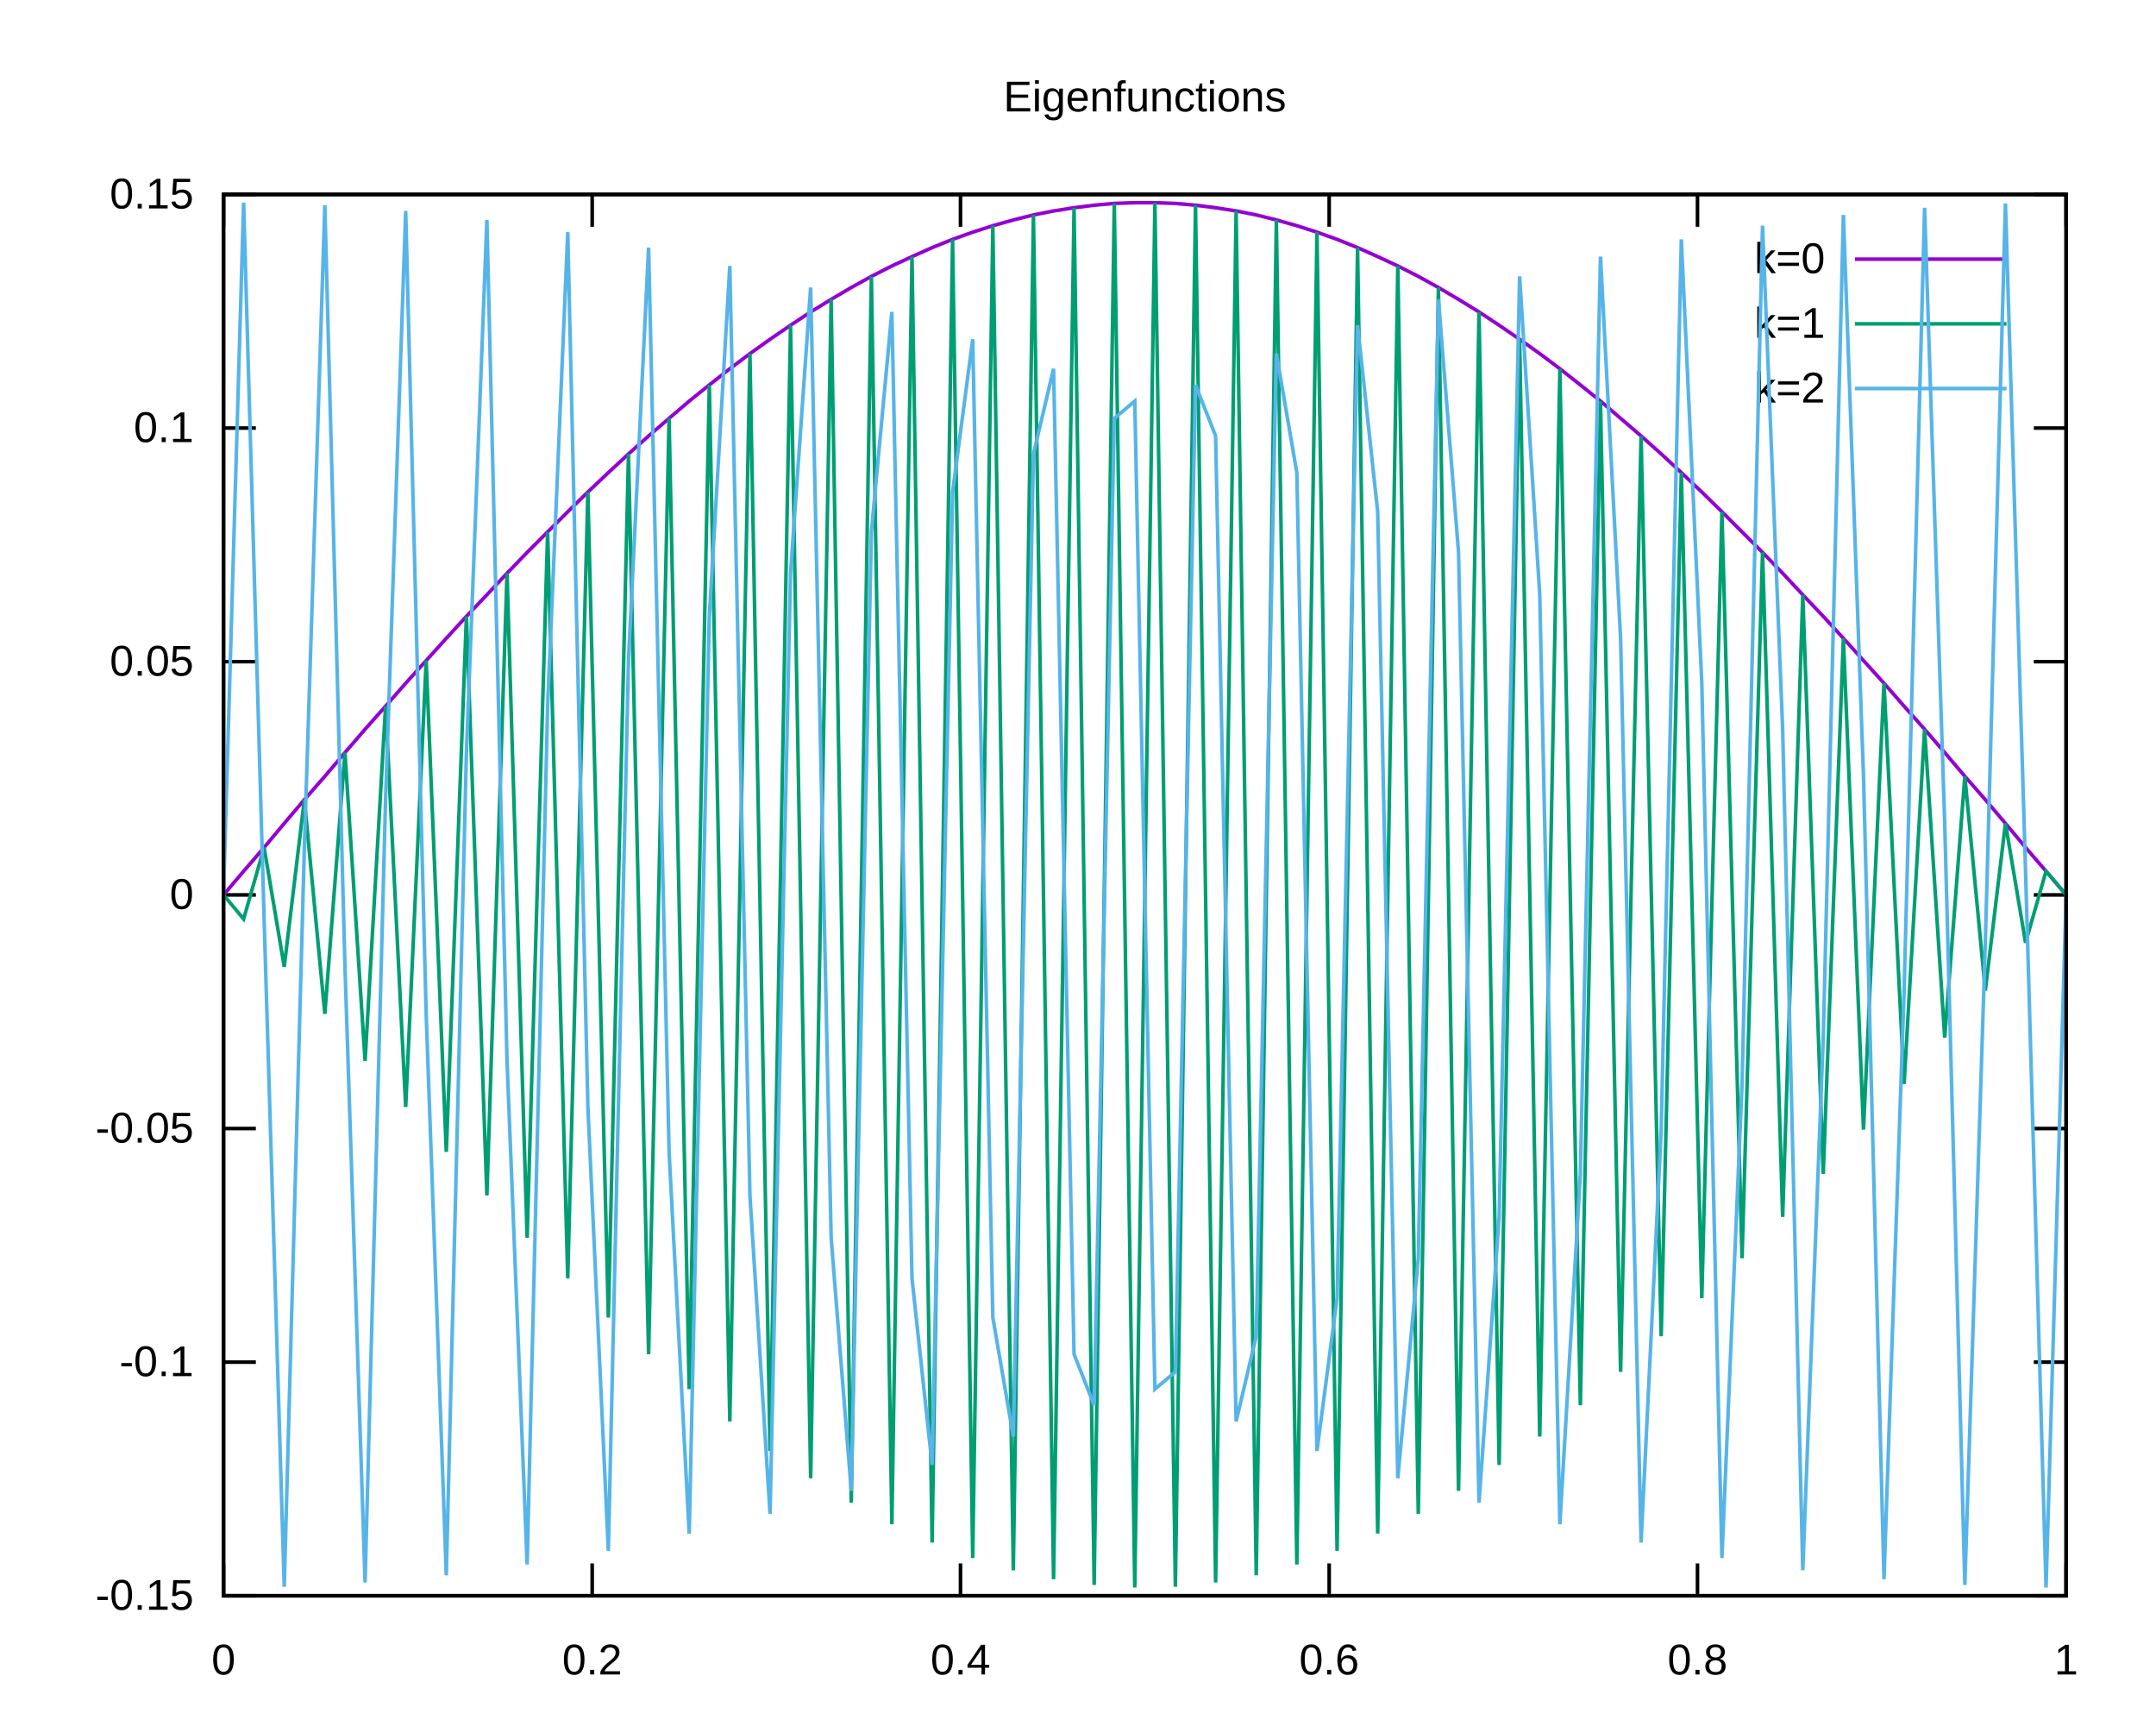
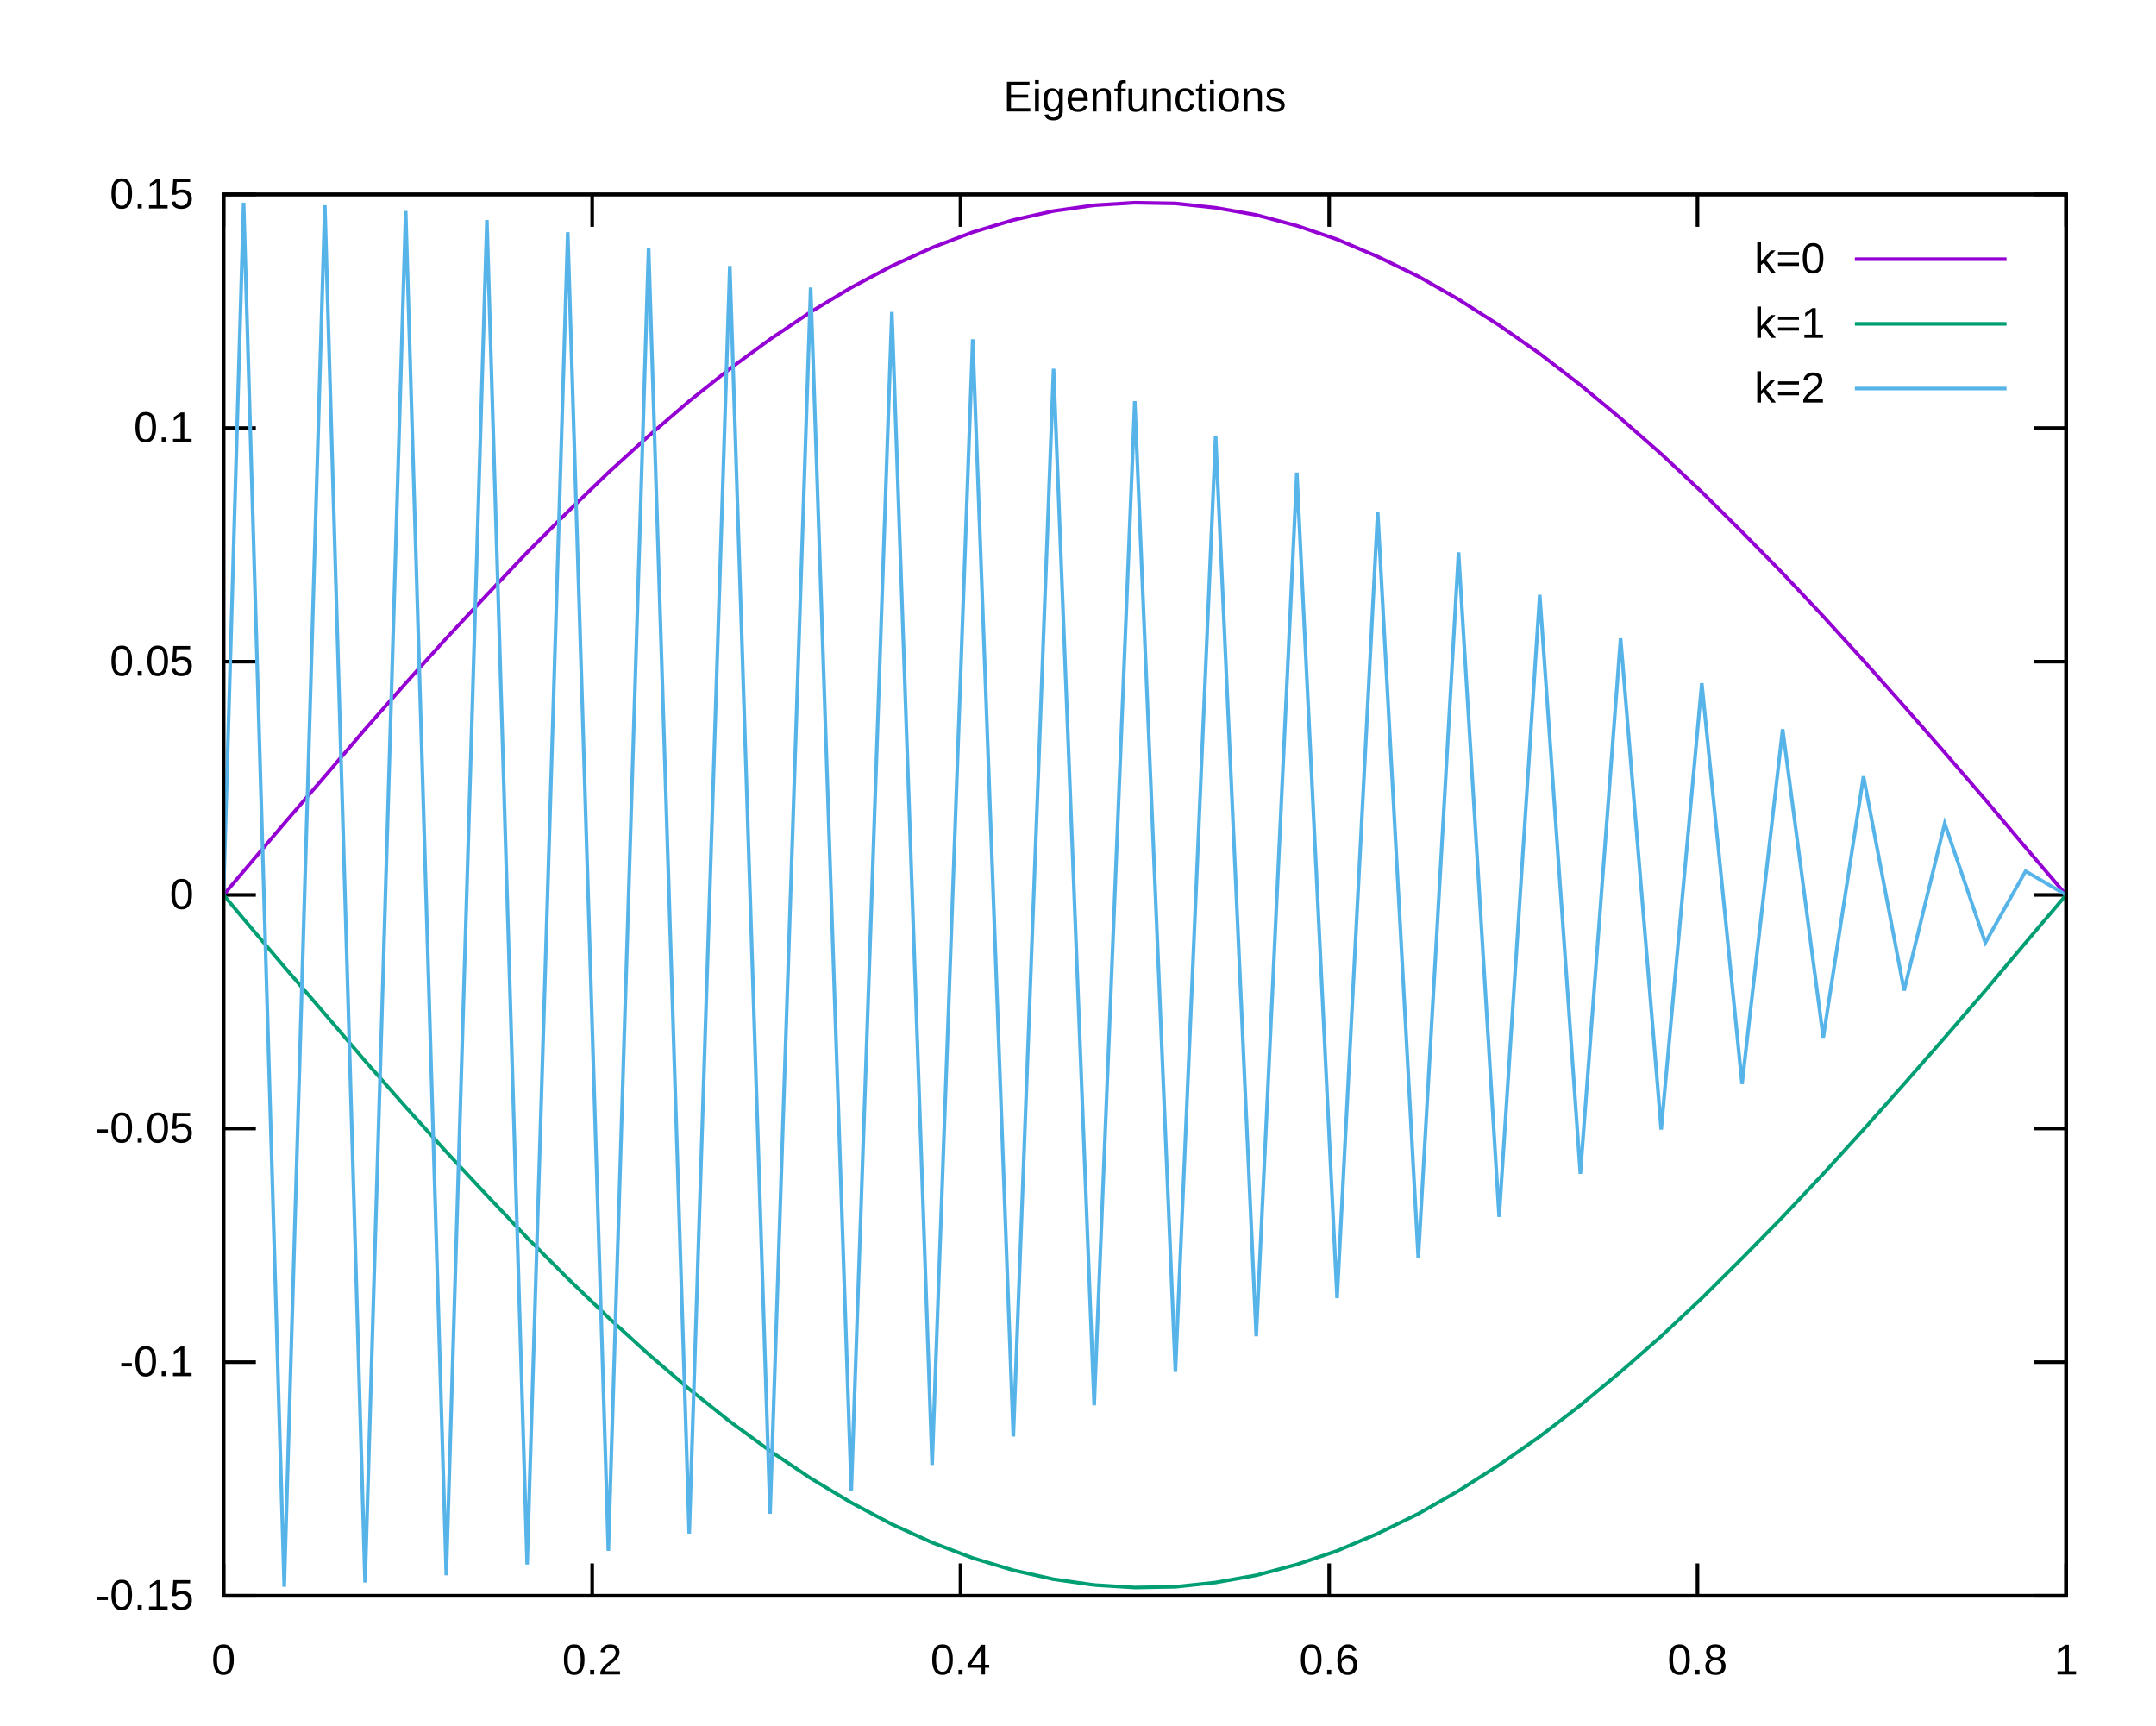
<svg xmlns="http://www.w3.org/2000/svg" xmlns:xlink="http://www.w3.org/1999/xlink" width="600" height="480" viewBox="0 0 600 480">
  <g id="gnuplot_canvas">
    <rect x="0" y="0" width="600" height="480" fill="none" />
    <defs>
      <circle id="gpDot" r="0.5" stroke-width="0.5" />
      <path id="gpPt0" stroke-width="0.222" stroke="currentColor" d="M-1,0 h2 M0,-1 v2" />
      <path id="gpPt1" stroke-width="0.222" stroke="currentColor" d="M-1,-1 L1,1 M1,-1 L-1,1" />
      <path id="gpPt2" stroke-width="0.222" stroke="currentColor" d="M-1,0 L1,0 M0,-1 L0,1 M-1,-1 L1,1 M-1,1 L1,-1" />
      <rect id="gpPt3" stroke-width="0.222" stroke="currentColor" x="-1" y="-1" width="2" height="2" />
      <rect id="gpPt4" stroke-width="0.222" stroke="currentColor" fill="currentColor" x="-1" y="-1" width="2" height="2" />
      <circle id="gpPt5" stroke-width="0.222" stroke="currentColor" cx="0" cy="0" r="1" />
      <use xlink:href="#gpPt5" id="gpPt6" fill="currentColor" stroke="none" />
      <path id="gpPt7" stroke-width="0.222" stroke="currentColor" d="M0,-1.33 L-1.33,0.67 L1.33,0.67 z" />
      <use xlink:href="#gpPt7" id="gpPt8" fill="currentColor" stroke="none" />
      <use xlink:href="#gpPt7" id="gpPt9" stroke="currentColor" transform="rotate(180)" />
      <use xlink:href="#gpPt9" id="gpPt10" fill="currentColor" stroke="none" />
      <use xlink:href="#gpPt3" id="gpPt11" stroke="currentColor" transform="rotate(45)" />
      <use xlink:href="#gpPt11" id="gpPt12" fill="currentColor" stroke="none" />
      <path id="gpPt13" stroke-width="0.222" stroke="currentColor" d="M0,1.330 L1.265,0.411 L0.782,-1.067 L-0.782,-1.076 L-1.265,0.411 z" />
      <use xlink:href="#gpPt13" id="gpPt14" fill="currentColor" stroke="none" />
      <filter id="textbox" filterUnits="objectBoundingBox" x="0" y="0" height="1" width="1">
        <feFlood flood-color="white" flood-opacity="1" result="bgnd" />
        <feComposite in="SourceGraphic" in2="bgnd" operator="atop" />
      </filter>
      <filter id="greybox" filterUnits="objectBoundingBox" x="0" y="0" height="1" width="1">
        <feFlood flood-color="lightgrey" flood-opacity="1" result="grey" />
        <feComposite in="SourceGraphic" in2="grey" operator="atop" />
      </filter>
    </defs>
    <g fill="none" color="white" stroke="currentColor" stroke-width="1.00" stroke-linecap="butt" stroke-linejoin="miter">
</g>
    <g fill="none" color="black" stroke="currentColor" stroke-width="1.00" stroke-linecap="butt" stroke-linejoin="miter">
      <path stroke="black" d="M62.2,444.0 L71.2,444.0 M575.0,444.0 L566.0,444.0  " />
      <g transform="translate(53.9,447.9)" stroke="none" fill="black" font-family="Arial" font-size="12.00" text-anchor="end">
        <text>
          <tspan font-family="Arial">-0.15</tspan>
        </text>
      </g>
    </g>
    <g fill="none" color="black" stroke="currentColor" stroke-width="1.00" stroke-linecap="butt" stroke-linejoin="miter">
      <path stroke="black" d="M62.2,379.0 L71.2,379.0 M575.0,379.0 L566.0,379.0  " />
      <g transform="translate(53.9,382.9)" stroke="none" fill="black" font-family="Arial" font-size="12.00" text-anchor="end">
        <text>
          <tspan font-family="Arial">-0.1</tspan>
        </text>
      </g>
    </g>
    <g fill="none" color="black" stroke="currentColor" stroke-width="1.00" stroke-linecap="butt" stroke-linejoin="miter">
      <path stroke="black" d="M62.2,314.0 L71.2,314.0 M575.0,314.0 L566.0,314.0  " />
      <g transform="translate(53.9,317.9)" stroke="none" fill="black" font-family="Arial" font-size="12.00" text-anchor="end">
        <text>
          <tspan font-family="Arial">-0.05</tspan>
        </text>
      </g>
    </g>
    <g fill="none" color="black" stroke="currentColor" stroke-width="1.00" stroke-linecap="butt" stroke-linejoin="miter">
      <path stroke="black" d="M62.2,249.0 L71.2,249.0 M575.0,249.0 L566.0,249.0  " />
      <g transform="translate(53.9,252.9)" stroke="none" fill="black" font-family="Arial" font-size="12.00" text-anchor="end">
        <text>
          <tspan font-family="Arial"> 0</tspan>
        </text>
      </g>
    </g>
    <g fill="none" color="black" stroke="currentColor" stroke-width="1.00" stroke-linecap="butt" stroke-linejoin="miter">
      <path stroke="black" d="M62.2,184.1 L71.2,184.1 M575.0,184.1 L566.0,184.1  " />
      <g transform="translate(53.9,188.0)" stroke="none" fill="black" font-family="Arial" font-size="12.00" text-anchor="end">
        <text>
          <tspan font-family="Arial"> 0.05</tspan>
        </text>
      </g>
    </g>
    <g fill="none" color="black" stroke="currentColor" stroke-width="1.00" stroke-linecap="butt" stroke-linejoin="miter">
      <path stroke="black" d="M62.2,119.1 L71.2,119.1 M575.0,119.1 L566.0,119.1  " />
      <g transform="translate(53.9,123.0)" stroke="none" fill="black" font-family="Arial" font-size="12.00" text-anchor="end">
        <text>
          <tspan font-family="Arial"> 0.1</tspan>
        </text>
      </g>
    </g>
    <g fill="none" color="black" stroke="currentColor" stroke-width="1.00" stroke-linecap="butt" stroke-linejoin="miter">
      <path stroke="black" d="M62.2,54.1 L71.2,54.1 M575.0,54.1 L566.0,54.1  " />
      <g transform="translate(53.9,58.0)" stroke="none" fill="black" font-family="Arial" font-size="12.00" text-anchor="end">
        <text>
          <tspan font-family="Arial"> 0.15</tspan>
        </text>
      </g>
    </g>
    <g fill="none" color="black" stroke="currentColor" stroke-width="1.00" stroke-linecap="butt" stroke-linejoin="miter">
      <path stroke="black" d="M62.2,444.0 L62.2,435.0 M62.2,54.1 L62.2,63.1  " />
      <g transform="translate(62.2,465.9)" stroke="none" fill="black" font-family="Arial" font-size="12.00" text-anchor="middle">
        <text>
          <tspan font-family="Arial"> 0</tspan>
        </text>
      </g>
    </g>
    <g fill="none" color="black" stroke="currentColor" stroke-width="1.00" stroke-linecap="butt" stroke-linejoin="miter">
      <path stroke="black" d="M164.8,444.0 L164.8,435.0 M164.8,54.1 L164.8,63.1  " />
      <g transform="translate(164.8,465.9)" stroke="none" fill="black" font-family="Arial" font-size="12.00" text-anchor="middle">
        <text>
          <tspan font-family="Arial"> 0.2</tspan>
        </text>
      </g>
    </g>
    <g fill="none" color="black" stroke="currentColor" stroke-width="1.00" stroke-linecap="butt" stroke-linejoin="miter">
      <path stroke="black" d="M267.3,444.0 L267.3,435.0 M267.3,54.1 L267.3,63.1  " />
      <g transform="translate(267.3,465.9)" stroke="none" fill="black" font-family="Arial" font-size="12.00" text-anchor="middle">
        <text>
          <tspan font-family="Arial"> 0.4</tspan>
        </text>
      </g>
    </g>
    <g fill="none" color="black" stroke="currentColor" stroke-width="1.00" stroke-linecap="butt" stroke-linejoin="miter">
      <path stroke="black" d="M369.9,444.0 L369.9,435.0 M369.9,54.1 L369.9,63.1  " />
      <g transform="translate(369.9,465.9)" stroke="none" fill="black" font-family="Arial" font-size="12.00" text-anchor="middle">
        <text>
          <tspan font-family="Arial"> 0.6</tspan>
        </text>
      </g>
    </g>
    <g fill="none" color="black" stroke="currentColor" stroke-width="1.00" stroke-linecap="butt" stroke-linejoin="miter">
      <path stroke="black" d="M472.4,444.0 L472.4,435.0 M472.4,54.1 L472.4,63.1  " />
      <g transform="translate(472.4,465.9)" stroke="none" fill="black" font-family="Arial" font-size="12.00" text-anchor="middle">
        <text>
          <tspan font-family="Arial"> 0.8</tspan>
        </text>
      </g>
    </g>
    <g fill="none" color="black" stroke="currentColor" stroke-width="1.00" stroke-linecap="butt" stroke-linejoin="miter">
      <path stroke="black" d="M575.0,444.0 L575.0,435.0 M575.0,54.1 L575.0,63.1  " />
      <g transform="translate(575.0,465.9)" stroke="none" fill="black" font-family="Arial" font-size="12.00" text-anchor="middle">
        <text>
          <tspan font-family="Arial"> 1</tspan>
        </text>
      </g>
    </g>
    <g fill="none" color="black" stroke="currentColor" stroke-width="1.00" stroke-linecap="butt" stroke-linejoin="miter">
</g>
    <g fill="none" color="black" stroke="currentColor" stroke-width="1.00" stroke-linecap="butt" stroke-linejoin="miter">
      <path stroke="black" d="M62.2,54.1 L62.2,444.0 L575.0,444.0 L575.0,54.1 L62.2,54.1 Z  " />
    </g>
    <g fill="none" color="black" stroke="currentColor" stroke-width="1.00" stroke-linecap="butt" stroke-linejoin="miter">
      <g transform="translate(318.6,31.0)" stroke="none" fill="black" font-family="Arial" font-size="12.00" text-anchor="middle">
        <text>
          <tspan font-family="Arial">Eigenfunctions</tspan>
        </text>
      </g>
    </g>
    <g id="gnuplot_plot_1">
      <g fill="none" color="black" stroke="currentColor" stroke-width="1.00" stroke-linecap="butt" stroke-linejoin="miter">
        <g transform="translate(507.9,76.0)" stroke="none" fill="black" font-family="Arial" font-size="12.00" text-anchor="end">
          <text>
            <tspan font-family="Arial">k=0</tspan>
          </text>
        </g>
      </g>
      <g fill="none" color="black" stroke="currentColor" stroke-width="1.00" stroke-linecap="butt" stroke-linejoin="miter">
-         <path stroke="rgb(148,   0, 211)" d="M516.2,72.1 L558.4,72.1 M62.2,249.0 L67.8,242.4 L73.5,235.8 L79.1,229.1 L84.7,222.5 L90.4,216.0   L96.0,209.4 L101.6,202.9 L107.3,196.5 L112.9,190.1 L118.6,183.8 L124.2,177.6 L129.8,171.5 L135.5,165.5   L141.1,159.5 L146.7,153.7 L152.4,148.0 L158.0,142.4 L163.6,136.9 L169.3,131.5 L174.9,126.3 L180.5,121.3   L186.2,116.4 L191.8,111.6 L197.4,107.1 L203.1,102.6 L208.7,98.4 L214.3,94.4 L220.0,90.5 L225.6,86.8   L231.3,83.3 L236.9,80.0 L242.5,76.9 L248.2,74.0 L253.8,71.4 L259.4,68.9 L265.1,66.6 L270.7,64.6   L276.3,62.8 L282.0,61.2 L287.6,59.8 L293.2,58.7 L298.9,57.8 L304.5,57.1 L310.1,56.6 L315.8,56.4   L321.4,56.4 L327.1,56.6 L332.7,57.1 L338.3,57.8 L344.0,58.7 L349.6,59.8 L355.2,61.2 L360.9,62.8   L366.5,64.6 L372.1,66.6 L377.8,68.9 L383.4,71.4 L389.0,74.0 L394.7,76.9 L400.3,80.0 L405.9,83.3   L411.6,86.8 L417.2,90.5 L422.9,94.4 L428.5,98.4 L434.1,102.6 L439.8,107.1 L445.4,111.6 L451.0,116.4   L456.7,121.3 L462.3,126.3 L467.9,131.5 L473.6,136.9 L479.2,142.4 L484.8,148.0 L490.5,153.7 L496.1,159.5   L501.7,165.5 L507.4,171.5 L513.0,177.6 L518.6,183.8 L524.3,190.1 L529.9,196.5 L535.6,202.9 L541.2,209.4   L546.8,216.0 L552.5,222.5 L558.1,229.1 L563.7,235.8 L569.4,242.4 L575.0,249.0  " />
+         <path stroke="rgb(148,   0, 211)" d="M516.2,72.1 L558.4,72.1 M62.2,249.0 L67.8,242.4 L79.1,229.1 L90.4,216.0 L101.6,202.9 L112.9,190.1   L124.2,177.6 L135.5,165.5 L146.7,153.7 L158.0,142.4 L169.3,131.5 L180.5,121.3 L191.8,111.6 L203.1,102.6   L214.3,94.4 L225.6,86.8 L236.9,80.0 L248.2,74.0 L259.4,68.9 L270.7,64.6 L282.0,61.2 L293.2,58.7   L304.5,57.1 L315.8,56.4 L327.1,56.6 L338.3,57.8 L349.6,59.8 L360.9,62.8 L372.1,66.6 L383.4,71.4   L394.7,76.9 L405.9,83.3 L417.2,90.5 L428.5,98.4 L439.8,107.1 L451.0,116.4 L462.3,126.3 L473.6,136.9   L484.8,148.0 L496.1,159.5 L507.4,171.5 L518.6,183.8 L529.9,196.5 L541.2,209.4 L552.5,222.5 L563.7,235.8   L575.0,249.0  " />
      </g>
    </g>
    <g id="gnuplot_plot_2">
      <g fill="none" color="black" stroke="currentColor" stroke-width="1.00" stroke-linecap="butt" stroke-linejoin="miter">
        <g transform="translate(507.9,94.0)" stroke="none" fill="black" font-family="Arial" font-size="12.00" text-anchor="end">
          <text>
            <tspan font-family="Arial">k=1</tspan>
          </text>
        </g>
      </g>
      <g fill="none" color="black" stroke="currentColor" stroke-width="1.00" stroke-linecap="butt" stroke-linejoin="miter">
-         <path stroke="rgb(  0, 158, 115)" d="M516.2,90.1 L558.4,90.1 M62.2,249.0 L67.8,255.7 L73.5,235.8 L79.1,269.0 L84.7,222.5 L90.4,282.1   L96.0,209.4 L101.6,295.2 L107.3,196.5 L112.9,308.0 L118.6,183.8 L124.2,320.5 L129.8,171.5 L135.5,332.6   L141.1,159.5 L146.7,344.4 L152.4,148.0 L158.0,355.7 L163.6,136.9 L169.3,366.6 L174.9,126.3 L180.5,376.8   L186.2,116.4 L191.8,386.5 L197.4,107.1 L203.1,395.5 L208.7,98.4 L214.3,403.7 L220.0,90.5 L225.6,411.3   L231.3,83.3 L236.9,418.1 L242.5,76.9 L248.2,424.1 L253.8,71.4 L259.4,429.2 L265.1,66.6 L270.7,433.5   L276.3,62.8 L282.0,436.9 L287.6,59.8 L293.2,439.4 L298.9,57.8 L304.5,441.0 L310.1,56.6 L315.8,441.7   L321.4,56.4 L327.1,441.5 L332.7,57.1 L338.3,440.3 L344.0,58.7 L349.6,438.3 L355.2,61.2 L360.9,435.3   L366.5,64.6 L372.1,431.5 L377.8,68.9 L383.4,426.7 L389.0,74.0 L394.7,421.2 L400.3,80.0 L405.9,414.8   L411.6,86.8 L417.2,407.6 L422.9,94.4 L428.5,399.7 L434.1,102.6 L439.8,391.0 L445.4,111.6 L451.0,381.7   L456.7,121.3 L462.3,371.8 L467.9,131.5 L473.6,361.2 L479.2,142.4 L484.8,350.1 L490.5,153.7 L496.1,338.6   L501.7,165.5 L507.4,326.6 L513.0,177.6 L518.6,314.3 L524.3,190.1 L529.9,301.6 L535.6,202.9 L541.2,288.7   L546.8,216.0 L552.5,275.6 L558.1,229.1 L563.7,262.3 L569.4,242.4 L575.0,249.0  " />
+         <path stroke="rgb(  0, 158, 115)" d="M516.2,90.1 L558.4,90.1 M62.2,249.0 L67.8,255.7 L79.1,269.0 L90.4,282.1 L101.6,295.2 L112.9,308.0   L124.2,320.5 L135.5,332.6 L146.7,344.4 L158.0,355.7 L169.3,366.6 L180.5,376.8 L191.8,386.5 L203.1,395.5   L214.3,403.7 L225.6,411.3 L236.9,418.1 L248.2,424.1 L259.4,429.2 L270.7,433.5 L282.0,436.9 L293.2,439.4   L304.5,441.0 L315.8,441.7 L327.1,441.5 L338.3,440.3 L349.6,438.3 L360.9,435.3 L372.1,431.5 L383.4,426.7   L394.7,421.2 L405.9,414.8 L417.2,407.6 L428.5,399.7 L439.8,391.0 L451.0,381.7 L462.3,371.8 L473.6,361.2   L484.8,350.1 L496.1,338.6 L507.4,326.6 L518.6,314.3 L529.9,301.6 L541.2,288.7 L552.5,275.6 L563.7,262.3   L575.0,249.0  " />
      </g>
    </g>
    <g id="gnuplot_plot_3">
      <g fill="none" color="black" stroke="currentColor" stroke-width="1.00" stroke-linecap="butt" stroke-linejoin="miter">
        <g transform="translate(507.9,112.0)" stroke="none" fill="black" font-family="Arial" font-size="12.00" text-anchor="end">
          <text>
            <tspan font-family="Arial">k=2</tspan>
          </text>
        </g>
      </g>
      <g fill="none" color="black" stroke="currentColor" stroke-width="1.00" stroke-linecap="butt" stroke-linejoin="miter">
-         <path stroke="rgb( 86, 180, 233)" d="M516.2,108.1 L558.4,108.1 M62.2,249.0 L67.8,56.4 L73.5,255.7 L79.1,441.5 L84.7,235.8 L90.4,57.1   L96.0,269.0 L101.6,440.3 L107.3,222.5 L112.9,58.7 L118.6,282.1 L124.2,438.3 L129.8,209.4 L135.5,61.2   L141.1,295.2 L146.7,435.3 L152.4,196.5 L158.0,64.6 L163.6,308.0 L169.3,431.5 L174.9,183.8 L180.5,68.9   L186.2,320.5 L191.8,426.7 L197.4,171.5 L203.1,74.0 L208.7,332.6 L214.3,421.2 L220.0,159.5 L225.6,80.0   L231.3,344.4 L236.9,414.8 L242.5,148.0 L248.2,86.8 L253.8,355.7 L259.4,407.6 L265.1,136.9 L270.7,94.4   L276.3,366.6 L282.0,399.7 L287.6,126.3 L293.2,102.6 L298.9,376.8 L304.5,391.0 L310.1,116.4 L315.8,111.6   L321.4,386.5 L327.1,381.7 L332.7,107.1 L338.3,121.3 L344.0,395.5 L349.6,371.8 L355.2,98.4 L360.9,131.5   L366.5,403.7 L372.1,361.2 L377.8,90.5 L383.4,142.4 L389.0,411.3 L394.7,350.1 L400.3,83.3 L405.9,153.7   L411.6,418.1 L417.2,338.6 L422.9,76.9 L428.5,165.5 L434.1,424.1 L439.8,326.6 L445.4,71.4 L451.0,177.6   L456.7,429.2 L462.3,314.3 L467.9,66.6 L473.6,190.1 L479.2,433.5 L484.8,301.6 L490.5,62.8 L496.1,202.9   L501.7,436.9 L507.4,288.7 L513.0,59.8 L518.6,216.0 L524.3,439.4 L529.9,275.6 L535.6,57.8 L541.2,229.1   L546.8,441.0 L552.5,262.3 L558.1,56.6 L563.7,242.4 L569.4,441.7 L575.0,249.0  " />
+         <path stroke="rgb( 86, 180, 233)" d="M516.2,108.1 L558.4,108.1 M62.2,249.0 L67.8,56.4 L79.1,441.5 L90.4,57.1 L101.6,440.3 L112.9,58.7   L124.2,438.3 L135.5,61.2 L146.7,435.3 L158.0,64.6 L169.3,431.5 L180.5,68.9 L191.8,426.7 L203.1,74.0   L214.3,421.2 L225.6,80.0 L236.9,414.8 L248.2,86.8 L259.4,407.6 L270.7,94.4 L282.0,399.7 L293.2,102.6   L304.5,391.0 L315.8,111.6 L327.1,381.7 L338.3,121.3 L349.6,371.8 L360.9,131.5 L372.1,361.2 L383.4,142.4   L394.7,350.1 L405.9,153.7 L417.2,338.6 L428.5,165.5 L439.8,326.6 L451.0,177.6 L462.3,314.3 L473.6,190.1   L484.8,301.6 L496.1,202.9 L507.4,288.7 L518.6,216.0 L529.9,275.6 L541.2,229.1 L552.5,262.3 L563.7,242.4   L575.0,249.0  " />
      </g>
    </g>
    <g fill="none" color="white" stroke="rgb( 86, 180, 233)" stroke-width="2.00" stroke-linecap="butt" stroke-linejoin="miter">
</g>
    <g fill="none" color="black" stroke="currentColor" stroke-width="2.00" stroke-linecap="butt" stroke-linejoin="miter">
</g>
    <g fill="none" color="black" stroke="black" stroke-width="1.00" stroke-linecap="butt" stroke-linejoin="miter">
</g>
    <g fill="none" color="black" stroke="currentColor" stroke-width="1.00" stroke-linecap="butt" stroke-linejoin="miter">
      <path stroke="black" d="M62.2,54.1 L62.2,444.0 L575.0,444.0 L575.0,54.1 L62.2,54.1 Z  " />
    </g>
    <g fill="none" color="black" stroke="currentColor" stroke-width="1.00" stroke-linecap="butt" stroke-linejoin="miter">
</g>
  </g>
</svg>
